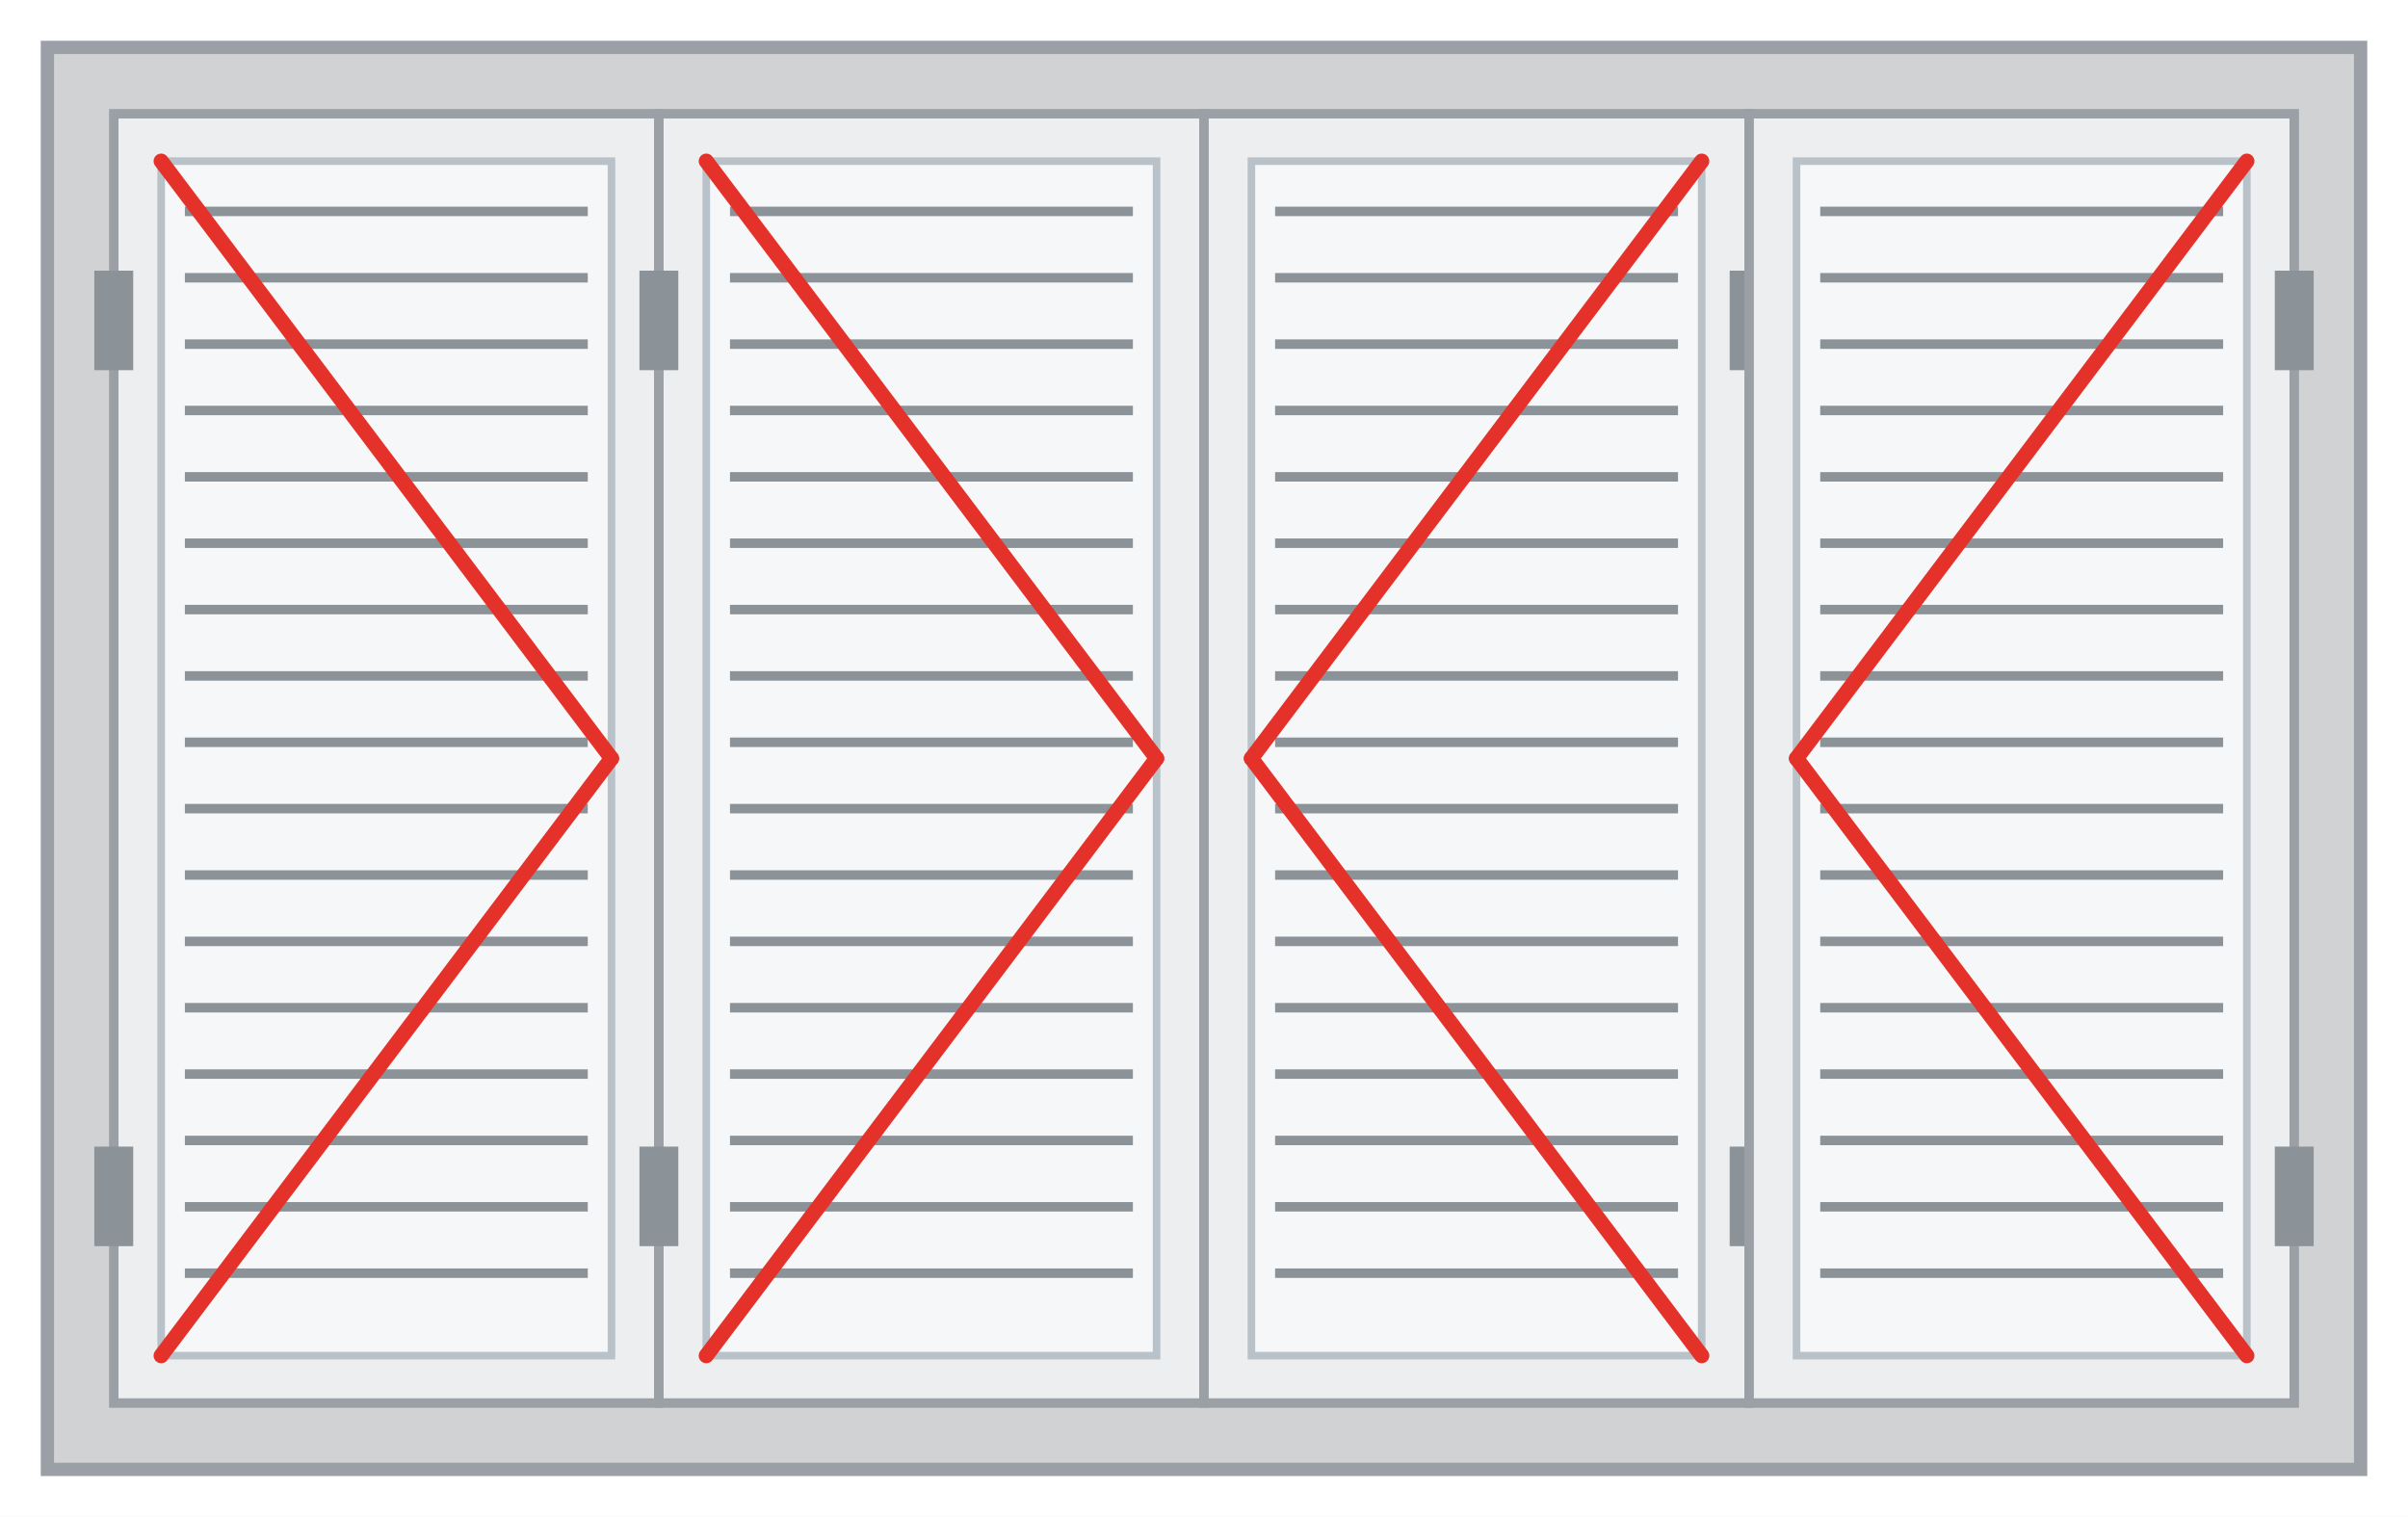
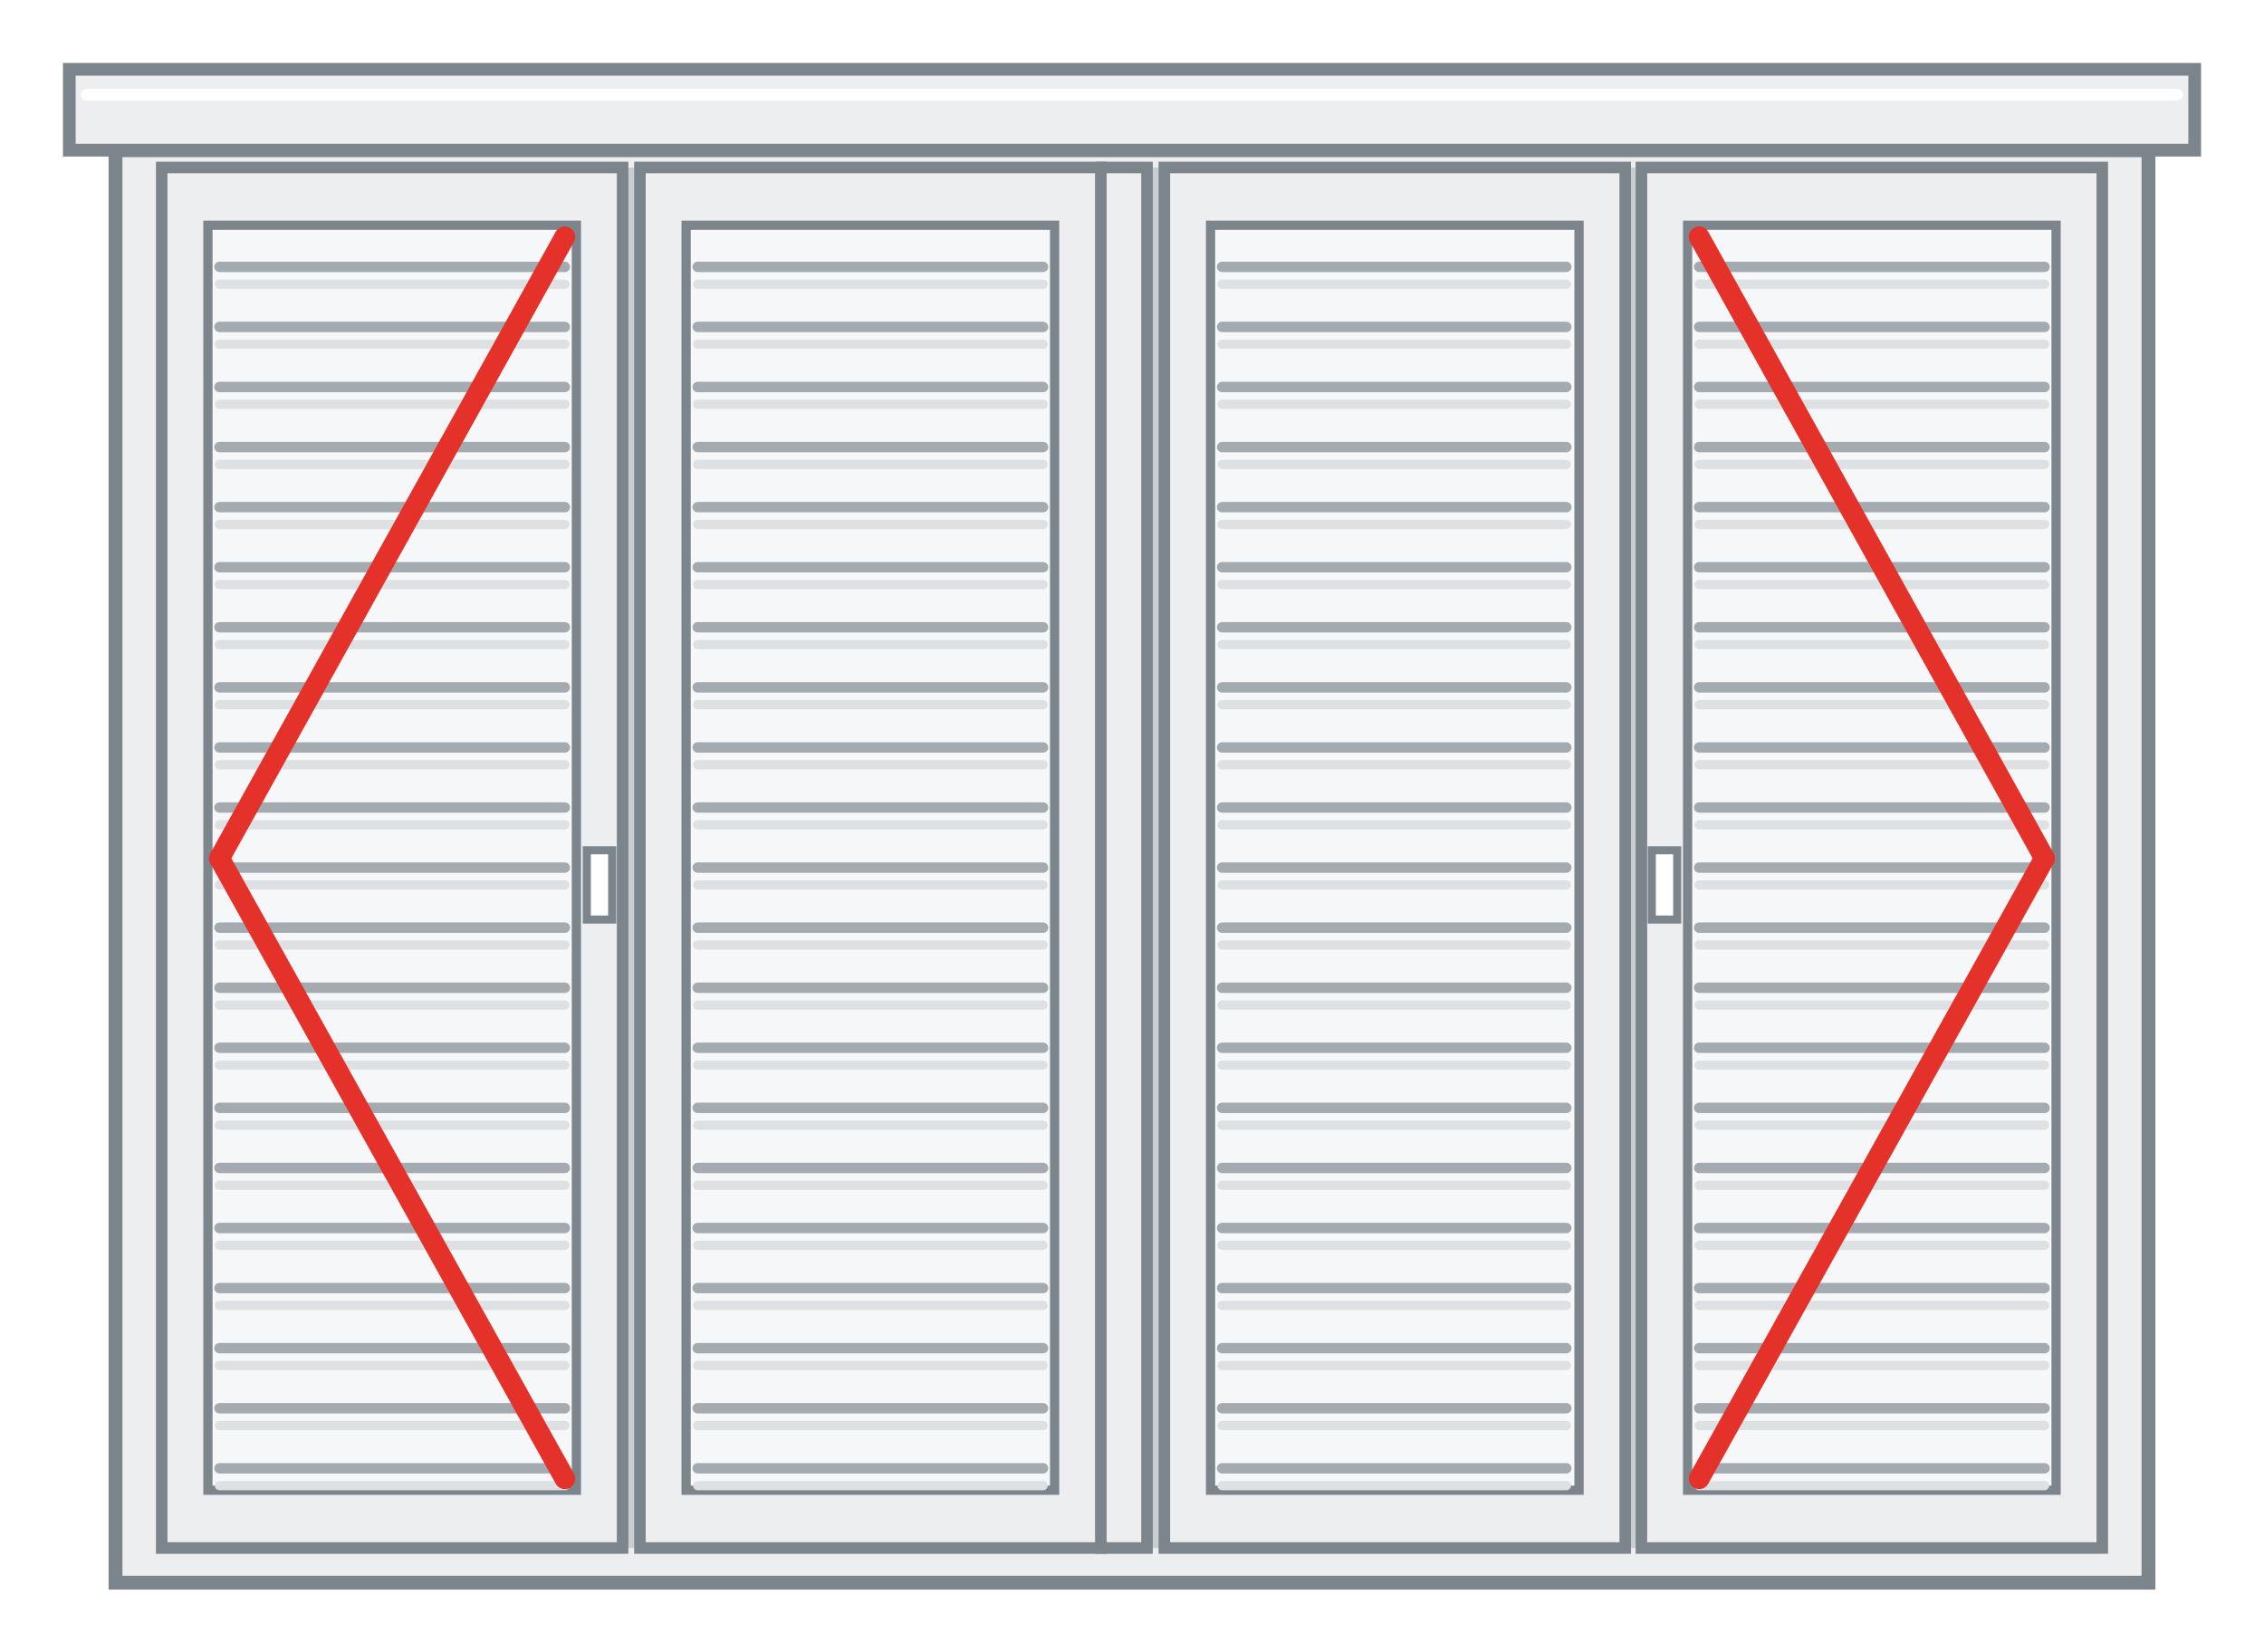
- <svg xmlns="http://www.w3.org/2000/svg" viewBox="0 0 254 160" width="254" height="160" role="img">
-   <rect width="254" height="160" fill="#ffffff" />
-   <rect x="5.0" y="5.0" width="244.0" height="150.0" fill="#d0d2d4" stroke="#9aa0a6" stroke-width="1.4" />
-   <rect x="12.0" y="12.0" width="57.5" height="136.0" fill="#eceef0" stroke="#9aa0a6" stroke-width="1" />
-   <rect x="17.0" y="17.0" width="47.5" height="126.0" fill="#f6f7f8" stroke="#b9c2c9" stroke-width="0.8" />
-   <line x1="19.5" y1="22.3" x2="62.0" y2="22.3" stroke="#8b9298" stroke-width="1" />
-   <line x1="19.5" y1="29.3" x2="62.0" y2="29.3" stroke="#8b9298" stroke-width="1" />
-   <line x1="19.5" y1="36.3" x2="62.0" y2="36.3" stroke="#8b9298" stroke-width="1" />
-   <line x1="19.5" y1="43.3" x2="62.0" y2="43.3" stroke="#8b9298" stroke-width="1" />
-   <line x1="19.5" y1="50.3" x2="62.0" y2="50.3" stroke="#8b9298" stroke-width="1" />
-   <line x1="19.5" y1="57.3" x2="62.0" y2="57.3" stroke="#8b9298" stroke-width="1" />
-   <line x1="19.5" y1="64.3" x2="62.0" y2="64.3" stroke="#8b9298" stroke-width="1" />
-   <line x1="19.5" y1="71.3" x2="62.0" y2="71.3" stroke="#8b9298" stroke-width="1" />
-   <line x1="19.5" y1="78.3" x2="62.0" y2="78.3" stroke="#8b9298" stroke-width="1" />
-   <line x1="19.5" y1="85.3" x2="62.0" y2="85.3" stroke="#8b9298" stroke-width="1" />
-   <line x1="19.5" y1="92.3" x2="62.0" y2="92.3" stroke="#8b9298" stroke-width="1" />
-   <line x1="19.5" y1="99.3" x2="62.0" y2="99.3" stroke="#8b9298" stroke-width="1" />
-   <line x1="19.5" y1="106.3" x2="62.0" y2="106.3" stroke="#8b9298" stroke-width="1" />
-   <line x1="19.5" y1="113.3" x2="62.0" y2="113.3" stroke="#8b9298" stroke-width="1" />
-   <line x1="19.5" y1="120.3" x2="62.0" y2="120.3" stroke="#8b9298" stroke-width="1" />
-   <line x1="19.5" y1="127.3" x2="62.0" y2="127.3" stroke="#8b9298" stroke-width="1" />
-   <line x1="19.5" y1="134.3" x2="62.0" y2="134.3" stroke="#8b9298" stroke-width="1" />
-   <line x1="17.0" y1="17.0" x2="64.5" y2="80.0" stroke="#e4322b" stroke-width="1.6" stroke-linecap="round" />
-   <line x1="17.0" y1="143.0" x2="64.5" y2="80.0" stroke="#e4322b" stroke-width="1.6" stroke-linecap="round" />
-   <rect x="10.2" y="28.8" width="3.6" height="10.0" fill="#8b9298" stroke="#8b9298" stroke-width="0.5" />
-   <rect x="10.2" y="121.2" width="3.6" height="10.0" fill="#8b9298" stroke="#8b9298" stroke-width="0.5" />
-   <rect x="69.5" y="12.0" width="57.5" height="136.0" fill="#eceef0" stroke="#9aa0a6" stroke-width="1" />
-   <rect x="74.5" y="17.0" width="47.5" height="126.0" fill="#f6f7f8" stroke="#b9c2c9" stroke-width="0.8" />
-   <line x1="77.0" y1="22.3" x2="119.5" y2="22.3" stroke="#8b9298" stroke-width="1" />
-   <line x1="77.0" y1="29.3" x2="119.5" y2="29.3" stroke="#8b9298" stroke-width="1" />
-   <line x1="77.0" y1="36.3" x2="119.5" y2="36.3" stroke="#8b9298" stroke-width="1" />
-   <line x1="77.0" y1="43.3" x2="119.5" y2="43.3" stroke="#8b9298" stroke-width="1" />
-   <line x1="77.0" y1="50.3" x2="119.5" y2="50.3" stroke="#8b9298" stroke-width="1" />
-   <line x1="77.0" y1="57.3" x2="119.5" y2="57.3" stroke="#8b9298" stroke-width="1" />
-   <line x1="77.0" y1="64.3" x2="119.5" y2="64.3" stroke="#8b9298" stroke-width="1" />
-   <line x1="77.0" y1="71.3" x2="119.5" y2="71.3" stroke="#8b9298" stroke-width="1" />
-   <line x1="77.0" y1="78.3" x2="119.5" y2="78.3" stroke="#8b9298" stroke-width="1" />
-   <line x1="77.0" y1="85.3" x2="119.5" y2="85.3" stroke="#8b9298" stroke-width="1" />
-   <line x1="77.0" y1="92.3" x2="119.5" y2="92.3" stroke="#8b9298" stroke-width="1" />
-   <line x1="77.0" y1="99.3" x2="119.5" y2="99.3" stroke="#8b9298" stroke-width="1" />
-   <line x1="77.0" y1="106.3" x2="119.5" y2="106.3" stroke="#8b9298" stroke-width="1" />
-   <line x1="77.0" y1="113.3" x2="119.5" y2="113.3" stroke="#8b9298" stroke-width="1" />
-   <line x1="77.0" y1="120.3" x2="119.5" y2="120.3" stroke="#8b9298" stroke-width="1" />
-   <line x1="77.0" y1="127.3" x2="119.5" y2="127.3" stroke="#8b9298" stroke-width="1" />
-   <line x1="77.0" y1="134.3" x2="119.5" y2="134.3" stroke="#8b9298" stroke-width="1" />
-   <line x1="74.5" y1="17.0" x2="122.0" y2="80.0" stroke="#e4322b" stroke-width="1.6" stroke-linecap="round" />
-   <line x1="74.5" y1="143.0" x2="122.0" y2="80.0" stroke="#e4322b" stroke-width="1.6" stroke-linecap="round" />
-   <rect x="67.7" y="28.8" width="3.6" height="10.0" fill="#8b9298" stroke="#8b9298" stroke-width="0.5" />
-   <rect x="67.7" y="121.2" width="3.6" height="10.0" fill="#8b9298" stroke="#8b9298" stroke-width="0.5" />
-   <rect x="127.0" y="12.0" width="57.5" height="136.0" fill="#eceef0" stroke="#9aa0a6" stroke-width="1" />
-   <rect x="132.0" y="17.0" width="47.5" height="126.0" fill="#f6f7f8" stroke="#b9c2c9" stroke-width="0.8" />
-   <line x1="134.5" y1="22.3" x2="177.0" y2="22.3" stroke="#8b9298" stroke-width="1" />
-   <line x1="134.5" y1="29.3" x2="177.0" y2="29.3" stroke="#8b9298" stroke-width="1" />
-   <line x1="134.5" y1="36.3" x2="177.0" y2="36.3" stroke="#8b9298" stroke-width="1" />
-   <line x1="134.5" y1="43.3" x2="177.0" y2="43.3" stroke="#8b9298" stroke-width="1" />
-   <line x1="134.5" y1="50.3" x2="177.0" y2="50.3" stroke="#8b9298" stroke-width="1" />
-   <line x1="134.5" y1="57.3" x2="177.0" y2="57.3" stroke="#8b9298" stroke-width="1" />
-   <line x1="134.5" y1="64.3" x2="177.0" y2="64.3" stroke="#8b9298" stroke-width="1" />
-   <line x1="134.5" y1="71.3" x2="177.0" y2="71.3" stroke="#8b9298" stroke-width="1" />
-   <line x1="134.5" y1="78.3" x2="177.0" y2="78.3" stroke="#8b9298" stroke-width="1" />
-   <line x1="134.5" y1="85.3" x2="177.0" y2="85.3" stroke="#8b9298" stroke-width="1" />
-   <line x1="134.5" y1="92.3" x2="177.0" y2="92.3" stroke="#8b9298" stroke-width="1" />
-   <line x1="134.5" y1="99.3" x2="177.0" y2="99.3" stroke="#8b9298" stroke-width="1" />
-   <line x1="134.5" y1="106.3" x2="177.0" y2="106.3" stroke="#8b9298" stroke-width="1" />
-   <line x1="134.5" y1="113.3" x2="177.0" y2="113.3" stroke="#8b9298" stroke-width="1" />
-   <line x1="134.5" y1="120.3" x2="177.0" y2="120.3" stroke="#8b9298" stroke-width="1" />
-   <line x1="134.5" y1="127.3" x2="177.0" y2="127.3" stroke="#8b9298" stroke-width="1" />
-   <line x1="134.5" y1="134.3" x2="177.0" y2="134.3" stroke="#8b9298" stroke-width="1" />
-   <line x1="179.5" y1="17.0" x2="132.0" y2="80.0" stroke="#e4322b" stroke-width="1.6" stroke-linecap="round" />
-   <line x1="179.5" y1="143.0" x2="132.0" y2="80.0" stroke="#e4322b" stroke-width="1.6" stroke-linecap="round" />
-   <rect x="182.7" y="28.8" width="3.6" height="10.0" fill="#8b9298" stroke="#8b9298" stroke-width="0.5" />
-   <rect x="182.7" y="121.2" width="3.6" height="10.0" fill="#8b9298" stroke="#8b9298" stroke-width="0.5" />
-   <rect x="184.5" y="12.0" width="57.5" height="136.0" fill="#eceef0" stroke="#9aa0a6" stroke-width="1" />
-   <rect x="189.5" y="17.0" width="47.5" height="126.0" fill="#f6f7f8" stroke="#b9c2c9" stroke-width="0.8" />
-   <line x1="192.0" y1="22.3" x2="234.5" y2="22.3" stroke="#8b9298" stroke-width="1" />
-   <line x1="192.0" y1="29.3" x2="234.5" y2="29.3" stroke="#8b9298" stroke-width="1" />
-   <line x1="192.0" y1="36.3" x2="234.5" y2="36.3" stroke="#8b9298" stroke-width="1" />
-   <line x1="192.0" y1="43.3" x2="234.5" y2="43.3" stroke="#8b9298" stroke-width="1" />
-   <line x1="192.0" y1="50.3" x2="234.5" y2="50.3" stroke="#8b9298" stroke-width="1" />
-   <line x1="192.0" y1="57.3" x2="234.5" y2="57.3" stroke="#8b9298" stroke-width="1" />
-   <line x1="192.0" y1="64.3" x2="234.5" y2="64.3" stroke="#8b9298" stroke-width="1" />
-   <line x1="192.0" y1="71.3" x2="234.5" y2="71.3" stroke="#8b9298" stroke-width="1" />
-   <line x1="192.0" y1="78.3" x2="234.5" y2="78.3" stroke="#8b9298" stroke-width="1" />
-   <line x1="192.0" y1="85.3" x2="234.5" y2="85.3" stroke="#8b9298" stroke-width="1" />
-   <line x1="192.0" y1="92.3" x2="234.5" y2="92.3" stroke="#8b9298" stroke-width="1" />
-   <line x1="192.0" y1="99.3" x2="234.5" y2="99.3" stroke="#8b9298" stroke-width="1" />
-   <line x1="192.0" y1="106.3" x2="234.5" y2="106.3" stroke="#8b9298" stroke-width="1" />
-   <line x1="192.0" y1="113.3" x2="234.5" y2="113.3" stroke="#8b9298" stroke-width="1" />
-   <line x1="192.0" y1="120.3" x2="234.5" y2="120.3" stroke="#8b9298" stroke-width="1" />
-   <line x1="192.0" y1="127.3" x2="234.5" y2="127.3" stroke="#8b9298" stroke-width="1" />
-   <line x1="192.0" y1="134.3" x2="234.5" y2="134.3" stroke="#8b9298" stroke-width="1" />
-   <line x1="237.0" y1="17.0" x2="189.5" y2="80.0" stroke="#e4322b" stroke-width="1.6" stroke-linecap="round" />
-   <line x1="237.0" y1="143.0" x2="189.5" y2="80.0" stroke="#e4322b" stroke-width="1.6" stroke-linecap="round" />
-   <rect x="240.2" y="28.8" width="3.6" height="10.0" fill="#8b9298" stroke="#8b9298" stroke-width="0.5" />
-   <rect x="240.2" y="121.2" width="3.6" height="10.0" fill="#8b9298" stroke="#8b9298" stroke-width="0.5" />
+ <svg xmlns="http://www.w3.org/2000/svg" viewBox="0 0 196 143" width="196" height="143" role="img">
+   <rect width="196" height="143" fill="#ffffff" />
+   <rect x="10.0" y="13.0" width="176.0" height="124.0" fill="#eceef0" stroke="#7d858c" stroke-width="1.2" />
+   <rect x="14.0" y="14.5" width="168.0" height="119.5" fill="#c9ced3" stroke="none" stroke-width="0" />
+   <rect x="95.3" y="14.5" width="4.0" height="119.5" fill="#eceef0" stroke="#7d858c" stroke-width="1" />
+   <rect x="14.0" y="14.5" width="39.9" height="119.5" fill="#eceef0" stroke="#7d858c" stroke-width="1" />
+   <rect x="18.0" y="19.5" width="31.9" height="109.5" fill="#f6f7f8" stroke="#7d858c" stroke-width="0.8" />
+   <line x1="19.0" y1="23.1" x2="48.9" y2="23.1" stroke="#a3aab0" stroke-width="0.9" stroke-linecap="round" />
+   <line x1="19.0" y1="24.6" x2="48.9" y2="24.6" stroke="#dde1e4" stroke-width="0.8" stroke-linecap="round" />
+   <line x1="19.0" y1="28.3" x2="48.9" y2="28.3" stroke="#a3aab0" stroke-width="0.9" stroke-linecap="round" />
+   <line x1="19.0" y1="29.8" x2="48.9" y2="29.8" stroke="#dde1e4" stroke-width="0.8" stroke-linecap="round" />
+   <line x1="19.0" y1="33.5" x2="48.9" y2="33.5" stroke="#a3aab0" stroke-width="0.9" stroke-linecap="round" />
+   <line x1="19.0" y1="35.0" x2="48.9" y2="35.0" stroke="#dde1e4" stroke-width="0.8" stroke-linecap="round" />
+   <line x1="19.0" y1="38.7" x2="48.9" y2="38.7" stroke="#a3aab0" stroke-width="0.9" stroke-linecap="round" />
+   <line x1="19.0" y1="40.2" x2="48.9" y2="40.2" stroke="#dde1e4" stroke-width="0.8" stroke-linecap="round" />
+   <line x1="19.0" y1="43.9" x2="48.9" y2="43.9" stroke="#a3aab0" stroke-width="0.9" stroke-linecap="round" />
+   <line x1="19.0" y1="45.4" x2="48.9" y2="45.4" stroke="#dde1e4" stroke-width="0.8" stroke-linecap="round" />
+   <line x1="19.0" y1="49.1" x2="48.9" y2="49.1" stroke="#a3aab0" stroke-width="0.9" stroke-linecap="round" />
+   <line x1="19.0" y1="50.6" x2="48.9" y2="50.6" stroke="#dde1e4" stroke-width="0.8" stroke-linecap="round" />
+   <line x1="19.0" y1="54.3" x2="48.9" y2="54.3" stroke="#a3aab0" stroke-width="0.9" stroke-linecap="round" />
+   <line x1="19.0" y1="55.8" x2="48.9" y2="55.8" stroke="#dde1e4" stroke-width="0.8" stroke-linecap="round" />
+   <line x1="19.0" y1="59.5" x2="48.9" y2="59.5" stroke="#a3aab0" stroke-width="0.9" stroke-linecap="round" />
+   <line x1="19.0" y1="61.0" x2="48.9" y2="61.0" stroke="#dde1e4" stroke-width="0.8" stroke-linecap="round" />
+   <line x1="19.0" y1="64.7" x2="48.9" y2="64.7" stroke="#a3aab0" stroke-width="0.9" stroke-linecap="round" />
+   <line x1="19.0" y1="66.2" x2="48.9" y2="66.2" stroke="#dde1e4" stroke-width="0.8" stroke-linecap="round" />
+   <line x1="19.0" y1="69.9" x2="48.9" y2="69.9" stroke="#a3aab0" stroke-width="0.9" stroke-linecap="round" />
+   <line x1="19.0" y1="71.4" x2="48.9" y2="71.4" stroke="#dde1e4" stroke-width="0.8" stroke-linecap="round" />
+   <line x1="19.0" y1="75.1" x2="48.9" y2="75.1" stroke="#a3aab0" stroke-width="0.9" stroke-linecap="round" />
+   <line x1="19.0" y1="76.6" x2="48.9" y2="76.6" stroke="#dde1e4" stroke-width="0.8" stroke-linecap="round" />
+   <line x1="19.0" y1="80.3" x2="48.9" y2="80.3" stroke="#a3aab0" stroke-width="0.9" stroke-linecap="round" />
+   <line x1="19.0" y1="81.8" x2="48.9" y2="81.8" stroke="#dde1e4" stroke-width="0.8" stroke-linecap="round" />
+   <line x1="19.0" y1="85.5" x2="48.9" y2="85.5" stroke="#a3aab0" stroke-width="0.9" stroke-linecap="round" />
+   <line x1="19.0" y1="87.0" x2="48.9" y2="87.0" stroke="#dde1e4" stroke-width="0.8" stroke-linecap="round" />
+   <line x1="19.0" y1="90.7" x2="48.9" y2="90.7" stroke="#a3aab0" stroke-width="0.9" stroke-linecap="round" />
+   <line x1="19.0" y1="92.2" x2="48.9" y2="92.2" stroke="#dde1e4" stroke-width="0.8" stroke-linecap="round" />
+   <line x1="19.0" y1="95.9" x2="48.9" y2="95.9" stroke="#a3aab0" stroke-width="0.9" stroke-linecap="round" />
+   <line x1="19.0" y1="97.4" x2="48.9" y2="97.4" stroke="#dde1e4" stroke-width="0.8" stroke-linecap="round" />
+   <line x1="19.0" y1="101.1" x2="48.9" y2="101.1" stroke="#a3aab0" stroke-width="0.9" stroke-linecap="round" />
+   <line x1="19.0" y1="102.6" x2="48.9" y2="102.6" stroke="#dde1e4" stroke-width="0.8" stroke-linecap="round" />
+   <line x1="19.0" y1="106.3" x2="48.9" y2="106.3" stroke="#a3aab0" stroke-width="0.9" stroke-linecap="round" />
+   <line x1="19.0" y1="107.8" x2="48.9" y2="107.8" stroke="#dde1e4" stroke-width="0.8" stroke-linecap="round" />
+   <line x1="19.0" y1="111.5" x2="48.9" y2="111.5" stroke="#a3aab0" stroke-width="0.9" stroke-linecap="round" />
+   <line x1="19.0" y1="113.0" x2="48.9" y2="113.0" stroke="#dde1e4" stroke-width="0.8" stroke-linecap="round" />
+   <line x1="19.0" y1="116.7" x2="48.9" y2="116.7" stroke="#a3aab0" stroke-width="0.9" stroke-linecap="round" />
+   <line x1="19.0" y1="118.2" x2="48.9" y2="118.2" stroke="#dde1e4" stroke-width="0.8" stroke-linecap="round" />
+   <line x1="19.0" y1="121.9" x2="48.9" y2="121.9" stroke="#a3aab0" stroke-width="0.9" stroke-linecap="round" />
+   <line x1="19.0" y1="123.4" x2="48.9" y2="123.4" stroke="#dde1e4" stroke-width="0.8" stroke-linecap="round" />
+   <line x1="19.0" y1="127.1" x2="48.9" y2="127.1" stroke="#a3aab0" stroke-width="0.9" stroke-linecap="round" />
+   <line x1="19.0" y1="128.6" x2="48.9" y2="128.6" stroke="#dde1e4" stroke-width="0.8" stroke-linecap="round" />
+   <line x1="48.9" y1="20.5" x2="19.0" y2="74.3" stroke="#e4322b" stroke-width="1.8" stroke-linecap="round" />
+   <line x1="48.9" y1="128.0" x2="19.0" y2="74.3" stroke="#e4322b" stroke-width="1.8" stroke-linecap="round" />
+   <rect x="50.8" y="73.6" width="2.2" height="6.0" fill="#ffffff" stroke="#7d858c" stroke-width="0.7" />
+   <rect x="55.4" y="14.5" width="39.9" height="119.5" fill="#eceef0" stroke="#7d858c" stroke-width="1" />
+   <rect x="59.4" y="19.5" width="31.9" height="109.5" fill="#f6f7f8" stroke="#7d858c" stroke-width="0.8" />
+   <line x1="60.4" y1="23.1" x2="90.3" y2="23.1" stroke="#a3aab0" stroke-width="0.9" stroke-linecap="round" />
+   <line x1="60.4" y1="24.6" x2="90.3" y2="24.6" stroke="#dde1e4" stroke-width="0.8" stroke-linecap="round" />
+   <line x1="60.4" y1="28.3" x2="90.3" y2="28.3" stroke="#a3aab0" stroke-width="0.9" stroke-linecap="round" />
+   <line x1="60.4" y1="29.8" x2="90.3" y2="29.8" stroke="#dde1e4" stroke-width="0.8" stroke-linecap="round" />
+   <line x1="60.4" y1="33.5" x2="90.3" y2="33.5" stroke="#a3aab0" stroke-width="0.9" stroke-linecap="round" />
+   <line x1="60.4" y1="35.0" x2="90.3" y2="35.0" stroke="#dde1e4" stroke-width="0.8" stroke-linecap="round" />
+   <line x1="60.4" y1="38.7" x2="90.3" y2="38.7" stroke="#a3aab0" stroke-width="0.9" stroke-linecap="round" />
+   <line x1="60.4" y1="40.2" x2="90.3" y2="40.2" stroke="#dde1e4" stroke-width="0.8" stroke-linecap="round" />
+   <line x1="60.4" y1="43.9" x2="90.3" y2="43.9" stroke="#a3aab0" stroke-width="0.9" stroke-linecap="round" />
+   <line x1="60.4" y1="45.4" x2="90.3" y2="45.4" stroke="#dde1e4" stroke-width="0.8" stroke-linecap="round" />
+   <line x1="60.4" y1="49.1" x2="90.3" y2="49.1" stroke="#a3aab0" stroke-width="0.9" stroke-linecap="round" />
+   <line x1="60.4" y1="50.6" x2="90.3" y2="50.6" stroke="#dde1e4" stroke-width="0.8" stroke-linecap="round" />
+   <line x1="60.4" y1="54.3" x2="90.3" y2="54.3" stroke="#a3aab0" stroke-width="0.9" stroke-linecap="round" />
+   <line x1="60.4" y1="55.8" x2="90.3" y2="55.8" stroke="#dde1e4" stroke-width="0.8" stroke-linecap="round" />
+   <line x1="60.4" y1="59.5" x2="90.3" y2="59.5" stroke="#a3aab0" stroke-width="0.9" stroke-linecap="round" />
+   <line x1="60.4" y1="61.0" x2="90.3" y2="61.0" stroke="#dde1e4" stroke-width="0.8" stroke-linecap="round" />
+   <line x1="60.4" y1="64.7" x2="90.3" y2="64.7" stroke="#a3aab0" stroke-width="0.9" stroke-linecap="round" />
+   <line x1="60.4" y1="66.2" x2="90.3" y2="66.2" stroke="#dde1e4" stroke-width="0.8" stroke-linecap="round" />
+   <line x1="60.4" y1="69.9" x2="90.3" y2="69.9" stroke="#a3aab0" stroke-width="0.9" stroke-linecap="round" />
+   <line x1="60.4" y1="71.4" x2="90.3" y2="71.4" stroke="#dde1e4" stroke-width="0.8" stroke-linecap="round" />
+   <line x1="60.4" y1="75.1" x2="90.3" y2="75.1" stroke="#a3aab0" stroke-width="0.9" stroke-linecap="round" />
+   <line x1="60.4" y1="76.6" x2="90.3" y2="76.6" stroke="#dde1e4" stroke-width="0.8" stroke-linecap="round" />
+   <line x1="60.4" y1="80.3" x2="90.3" y2="80.3" stroke="#a3aab0" stroke-width="0.9" stroke-linecap="round" />
+   <line x1="60.4" y1="81.8" x2="90.3" y2="81.8" stroke="#dde1e4" stroke-width="0.8" stroke-linecap="round" />
+   <line x1="60.4" y1="85.5" x2="90.3" y2="85.5" stroke="#a3aab0" stroke-width="0.9" stroke-linecap="round" />
+   <line x1="60.4" y1="87.0" x2="90.3" y2="87.0" stroke="#dde1e4" stroke-width="0.8" stroke-linecap="round" />
+   <line x1="60.4" y1="90.7" x2="90.3" y2="90.7" stroke="#a3aab0" stroke-width="0.9" stroke-linecap="round" />
+   <line x1="60.4" y1="92.2" x2="90.3" y2="92.2" stroke="#dde1e4" stroke-width="0.8" stroke-linecap="round" />
+   <line x1="60.4" y1="95.9" x2="90.3" y2="95.9" stroke="#a3aab0" stroke-width="0.9" stroke-linecap="round" />
+   <line x1="60.4" y1="97.4" x2="90.3" y2="97.4" stroke="#dde1e4" stroke-width="0.8" stroke-linecap="round" />
+   <line x1="60.4" y1="101.1" x2="90.3" y2="101.1" stroke="#a3aab0" stroke-width="0.9" stroke-linecap="round" />
+   <line x1="60.4" y1="102.6" x2="90.3" y2="102.6" stroke="#dde1e4" stroke-width="0.8" stroke-linecap="round" />
+   <line x1="60.4" y1="106.3" x2="90.3" y2="106.3" stroke="#a3aab0" stroke-width="0.9" stroke-linecap="round" />
+   <line x1="60.4" y1="107.8" x2="90.3" y2="107.8" stroke="#dde1e4" stroke-width="0.8" stroke-linecap="round" />
+   <line x1="60.4" y1="111.5" x2="90.3" y2="111.5" stroke="#a3aab0" stroke-width="0.9" stroke-linecap="round" />
+   <line x1="60.4" y1="113.0" x2="90.3" y2="113.0" stroke="#dde1e4" stroke-width="0.8" stroke-linecap="round" />
+   <line x1="60.4" y1="116.7" x2="90.3" y2="116.7" stroke="#a3aab0" stroke-width="0.9" stroke-linecap="round" />
+   <line x1="60.4" y1="118.2" x2="90.3" y2="118.2" stroke="#dde1e4" stroke-width="0.8" stroke-linecap="round" />
+   <line x1="60.4" y1="121.9" x2="90.3" y2="121.9" stroke="#a3aab0" stroke-width="0.9" stroke-linecap="round" />
+   <line x1="60.4" y1="123.4" x2="90.3" y2="123.4" stroke="#dde1e4" stroke-width="0.8" stroke-linecap="round" />
+   <line x1="60.4" y1="127.1" x2="90.3" y2="127.1" stroke="#a3aab0" stroke-width="0.9" stroke-linecap="round" />
+   <line x1="60.4" y1="128.6" x2="90.3" y2="128.6" stroke="#dde1e4" stroke-width="0.8" stroke-linecap="round" />
+   <rect x="100.8" y="14.5" width="39.9" height="119.5" fill="#eceef0" stroke="#7d858c" stroke-width="1" />
+   <rect x="104.8" y="19.5" width="31.9" height="109.5" fill="#f6f7f8" stroke="#7d858c" stroke-width="0.8" />
+   <line x1="105.8" y1="23.1" x2="135.6" y2="23.1" stroke="#a3aab0" stroke-width="0.9" stroke-linecap="round" />
+   <line x1="105.8" y1="24.6" x2="135.6" y2="24.6" stroke="#dde1e4" stroke-width="0.8" stroke-linecap="round" />
+   <line x1="105.8" y1="28.3" x2="135.6" y2="28.3" stroke="#a3aab0" stroke-width="0.9" stroke-linecap="round" />
+   <line x1="105.8" y1="29.8" x2="135.6" y2="29.8" stroke="#dde1e4" stroke-width="0.8" stroke-linecap="round" />
+   <line x1="105.8" y1="33.5" x2="135.6" y2="33.5" stroke="#a3aab0" stroke-width="0.9" stroke-linecap="round" />
+   <line x1="105.8" y1="35.0" x2="135.6" y2="35.0" stroke="#dde1e4" stroke-width="0.8" stroke-linecap="round" />
+   <line x1="105.8" y1="38.7" x2="135.6" y2="38.7" stroke="#a3aab0" stroke-width="0.9" stroke-linecap="round" />
+   <line x1="105.8" y1="40.2" x2="135.6" y2="40.2" stroke="#dde1e4" stroke-width="0.8" stroke-linecap="round" />
+   <line x1="105.8" y1="43.9" x2="135.6" y2="43.9" stroke="#a3aab0" stroke-width="0.9" stroke-linecap="round" />
+   <line x1="105.8" y1="45.4" x2="135.6" y2="45.4" stroke="#dde1e4" stroke-width="0.8" stroke-linecap="round" />
+   <line x1="105.8" y1="49.1" x2="135.6" y2="49.1" stroke="#a3aab0" stroke-width="0.9" stroke-linecap="round" />
+   <line x1="105.8" y1="50.6" x2="135.6" y2="50.6" stroke="#dde1e4" stroke-width="0.8" stroke-linecap="round" />
+   <line x1="105.8" y1="54.3" x2="135.6" y2="54.3" stroke="#a3aab0" stroke-width="0.9" stroke-linecap="round" />
+   <line x1="105.8" y1="55.8" x2="135.6" y2="55.8" stroke="#dde1e4" stroke-width="0.8" stroke-linecap="round" />
+   <line x1="105.8" y1="59.5" x2="135.6" y2="59.5" stroke="#a3aab0" stroke-width="0.9" stroke-linecap="round" />
+   <line x1="105.8" y1="61.0" x2="135.6" y2="61.0" stroke="#dde1e4" stroke-width="0.8" stroke-linecap="round" />
+   <line x1="105.8" y1="64.7" x2="135.6" y2="64.7" stroke="#a3aab0" stroke-width="0.9" stroke-linecap="round" />
+   <line x1="105.8" y1="66.2" x2="135.6" y2="66.2" stroke="#dde1e4" stroke-width="0.8" stroke-linecap="round" />
+   <line x1="105.8" y1="69.9" x2="135.6" y2="69.9" stroke="#a3aab0" stroke-width="0.9" stroke-linecap="round" />
+   <line x1="105.8" y1="71.4" x2="135.6" y2="71.4" stroke="#dde1e4" stroke-width="0.8" stroke-linecap="round" />
+   <line x1="105.8" y1="75.1" x2="135.6" y2="75.1" stroke="#a3aab0" stroke-width="0.9" stroke-linecap="round" />
+   <line x1="105.8" y1="76.6" x2="135.6" y2="76.6" stroke="#dde1e4" stroke-width="0.8" stroke-linecap="round" />
+   <line x1="105.8" y1="80.3" x2="135.6" y2="80.3" stroke="#a3aab0" stroke-width="0.9" stroke-linecap="round" />
+   <line x1="105.8" y1="81.8" x2="135.6" y2="81.8" stroke="#dde1e4" stroke-width="0.8" stroke-linecap="round" />
+   <line x1="105.8" y1="85.5" x2="135.6" y2="85.5" stroke="#a3aab0" stroke-width="0.9" stroke-linecap="round" />
+   <line x1="105.8" y1="87.0" x2="135.6" y2="87.0" stroke="#dde1e4" stroke-width="0.8" stroke-linecap="round" />
+   <line x1="105.8" y1="90.7" x2="135.6" y2="90.7" stroke="#a3aab0" stroke-width="0.9" stroke-linecap="round" />
+   <line x1="105.8" y1="92.2" x2="135.6" y2="92.2" stroke="#dde1e4" stroke-width="0.8" stroke-linecap="round" />
+   <line x1="105.8" y1="95.9" x2="135.6" y2="95.9" stroke="#a3aab0" stroke-width="0.9" stroke-linecap="round" />
+   <line x1="105.8" y1="97.4" x2="135.6" y2="97.4" stroke="#dde1e4" stroke-width="0.8" stroke-linecap="round" />
+   <line x1="105.8" y1="101.1" x2="135.6" y2="101.1" stroke="#a3aab0" stroke-width="0.9" stroke-linecap="round" />
+   <line x1="105.8" y1="102.6" x2="135.6" y2="102.6" stroke="#dde1e4" stroke-width="0.8" stroke-linecap="round" />
+   <line x1="105.8" y1="106.3" x2="135.6" y2="106.3" stroke="#a3aab0" stroke-width="0.9" stroke-linecap="round" />
+   <line x1="105.8" y1="107.8" x2="135.6" y2="107.8" stroke="#dde1e4" stroke-width="0.8" stroke-linecap="round" />
+   <line x1="105.8" y1="111.5" x2="135.6" y2="111.5" stroke="#a3aab0" stroke-width="0.9" stroke-linecap="round" />
+   <line x1="105.8" y1="113.0" x2="135.6" y2="113.0" stroke="#dde1e4" stroke-width="0.8" stroke-linecap="round" />
+   <line x1="105.8" y1="116.7" x2="135.6" y2="116.7" stroke="#a3aab0" stroke-width="0.9" stroke-linecap="round" />
+   <line x1="105.8" y1="118.2" x2="135.6" y2="118.2" stroke="#dde1e4" stroke-width="0.8" stroke-linecap="round" />
+   <line x1="105.8" y1="121.9" x2="135.6" y2="121.9" stroke="#a3aab0" stroke-width="0.9" stroke-linecap="round" />
+   <line x1="105.8" y1="123.4" x2="135.6" y2="123.4" stroke="#dde1e4" stroke-width="0.8" stroke-linecap="round" />
+   <line x1="105.8" y1="127.1" x2="135.6" y2="127.1" stroke="#a3aab0" stroke-width="0.9" stroke-linecap="round" />
+   <line x1="105.8" y1="128.6" x2="135.6" y2="128.6" stroke="#dde1e4" stroke-width="0.8" stroke-linecap="round" />
+   <rect x="142.1" y="14.5" width="39.9" height="119.5" fill="#eceef0" stroke="#7d858c" stroke-width="1" />
+   <rect x="146.1" y="19.5" width="31.9" height="109.5" fill="#f6f7f8" stroke="#7d858c" stroke-width="0.8" />
+   <line x1="147.1" y1="23.1" x2="177.0" y2="23.1" stroke="#a3aab0" stroke-width="0.9" stroke-linecap="round" />
+   <line x1="147.1" y1="24.6" x2="177.0" y2="24.6" stroke="#dde1e4" stroke-width="0.8" stroke-linecap="round" />
+   <line x1="147.1" y1="28.3" x2="177.0" y2="28.3" stroke="#a3aab0" stroke-width="0.9" stroke-linecap="round" />
+   <line x1="147.1" y1="29.8" x2="177.0" y2="29.8" stroke="#dde1e4" stroke-width="0.8" stroke-linecap="round" />
+   <line x1="147.1" y1="33.5" x2="177.0" y2="33.5" stroke="#a3aab0" stroke-width="0.9" stroke-linecap="round" />
+   <line x1="147.1" y1="35.0" x2="177.0" y2="35.0" stroke="#dde1e4" stroke-width="0.8" stroke-linecap="round" />
+   <line x1="147.1" y1="38.7" x2="177.0" y2="38.7" stroke="#a3aab0" stroke-width="0.9" stroke-linecap="round" />
+   <line x1="147.1" y1="40.2" x2="177.0" y2="40.2" stroke="#dde1e4" stroke-width="0.8" stroke-linecap="round" />
+   <line x1="147.1" y1="43.9" x2="177.0" y2="43.9" stroke="#a3aab0" stroke-width="0.9" stroke-linecap="round" />
+   <line x1="147.1" y1="45.4" x2="177.0" y2="45.4" stroke="#dde1e4" stroke-width="0.8" stroke-linecap="round" />
+   <line x1="147.1" y1="49.1" x2="177.0" y2="49.1" stroke="#a3aab0" stroke-width="0.9" stroke-linecap="round" />
+   <line x1="147.1" y1="50.6" x2="177.0" y2="50.6" stroke="#dde1e4" stroke-width="0.8" stroke-linecap="round" />
+   <line x1="147.1" y1="54.3" x2="177.0" y2="54.3" stroke="#a3aab0" stroke-width="0.9" stroke-linecap="round" />
+   <line x1="147.1" y1="55.8" x2="177.0" y2="55.8" stroke="#dde1e4" stroke-width="0.8" stroke-linecap="round" />
+   <line x1="147.1" y1="59.5" x2="177.0" y2="59.5" stroke="#a3aab0" stroke-width="0.9" stroke-linecap="round" />
+   <line x1="147.1" y1="61.0" x2="177.0" y2="61.0" stroke="#dde1e4" stroke-width="0.8" stroke-linecap="round" />
+   <line x1="147.1" y1="64.7" x2="177.0" y2="64.7" stroke="#a3aab0" stroke-width="0.9" stroke-linecap="round" />
+   <line x1="147.1" y1="66.2" x2="177.0" y2="66.2" stroke="#dde1e4" stroke-width="0.8" stroke-linecap="round" />
+   <line x1="147.1" y1="69.9" x2="177.0" y2="69.9" stroke="#a3aab0" stroke-width="0.9" stroke-linecap="round" />
+   <line x1="147.1" y1="71.4" x2="177.0" y2="71.4" stroke="#dde1e4" stroke-width="0.8" stroke-linecap="round" />
+   <line x1="147.1" y1="75.1" x2="177.0" y2="75.1" stroke="#a3aab0" stroke-width="0.9" stroke-linecap="round" />
+   <line x1="147.1" y1="76.6" x2="177.0" y2="76.6" stroke="#dde1e4" stroke-width="0.8" stroke-linecap="round" />
+   <line x1="147.1" y1="80.3" x2="177.0" y2="80.3" stroke="#a3aab0" stroke-width="0.9" stroke-linecap="round" />
+   <line x1="147.1" y1="81.8" x2="177.0" y2="81.8" stroke="#dde1e4" stroke-width="0.8" stroke-linecap="round" />
+   <line x1="147.1" y1="85.5" x2="177.0" y2="85.5" stroke="#a3aab0" stroke-width="0.9" stroke-linecap="round" />
+   <line x1="147.1" y1="87.0" x2="177.0" y2="87.0" stroke="#dde1e4" stroke-width="0.8" stroke-linecap="round" />
+   <line x1="147.1" y1="90.7" x2="177.0" y2="90.7" stroke="#a3aab0" stroke-width="0.9" stroke-linecap="round" />
+   <line x1="147.1" y1="92.2" x2="177.0" y2="92.2" stroke="#dde1e4" stroke-width="0.8" stroke-linecap="round" />
+   <line x1="147.1" y1="95.9" x2="177.0" y2="95.9" stroke="#a3aab0" stroke-width="0.9" stroke-linecap="round" />
+   <line x1="147.1" y1="97.4" x2="177.0" y2="97.4" stroke="#dde1e4" stroke-width="0.8" stroke-linecap="round" />
+   <line x1="147.1" y1="101.1" x2="177.0" y2="101.1" stroke="#a3aab0" stroke-width="0.9" stroke-linecap="round" />
+   <line x1="147.1" y1="102.6" x2="177.0" y2="102.6" stroke="#dde1e4" stroke-width="0.8" stroke-linecap="round" />
+   <line x1="147.1" y1="106.3" x2="177.0" y2="106.3" stroke="#a3aab0" stroke-width="0.9" stroke-linecap="round" />
+   <line x1="147.1" y1="107.8" x2="177.0" y2="107.8" stroke="#dde1e4" stroke-width="0.8" stroke-linecap="round" />
+   <line x1="147.1" y1="111.5" x2="177.0" y2="111.5" stroke="#a3aab0" stroke-width="0.9" stroke-linecap="round" />
+   <line x1="147.1" y1="113.0" x2="177.0" y2="113.0" stroke="#dde1e4" stroke-width="0.8" stroke-linecap="round" />
+   <line x1="147.1" y1="116.7" x2="177.0" y2="116.7" stroke="#a3aab0" stroke-width="0.9" stroke-linecap="round" />
+   <line x1="147.1" y1="118.2" x2="177.0" y2="118.2" stroke="#dde1e4" stroke-width="0.8" stroke-linecap="round" />
+   <line x1="147.1" y1="121.9" x2="177.0" y2="121.9" stroke="#a3aab0" stroke-width="0.9" stroke-linecap="round" />
+   <line x1="147.1" y1="123.4" x2="177.0" y2="123.4" stroke="#dde1e4" stroke-width="0.8" stroke-linecap="round" />
+   <line x1="147.1" y1="127.1" x2="177.0" y2="127.1" stroke="#a3aab0" stroke-width="0.9" stroke-linecap="round" />
+   <line x1="147.1" y1="128.6" x2="177.0" y2="128.6" stroke="#dde1e4" stroke-width="0.8" stroke-linecap="round" />
+   <line x1="147.1" y1="20.5" x2="177.0" y2="74.3" stroke="#e4322b" stroke-width="1.8" stroke-linecap="round" />
+   <line x1="147.1" y1="128.0" x2="177.0" y2="74.3" stroke="#e4322b" stroke-width="1.8" stroke-linecap="round" />
+   <rect x="143.0" y="73.6" width="2.2" height="6.0" fill="#ffffff" stroke="#7d858c" stroke-width="0.7" />
+   <rect x="6.0" y="6.0" width="184.0" height="7.0" fill="#eceef0" stroke="#7d858c" stroke-width="1.1" />
+   <line x1="7.5" y1="8.2" x2="188.5" y2="8.2" stroke="#ffffff" stroke-width="1" stroke-linecap="round" />
</svg>
